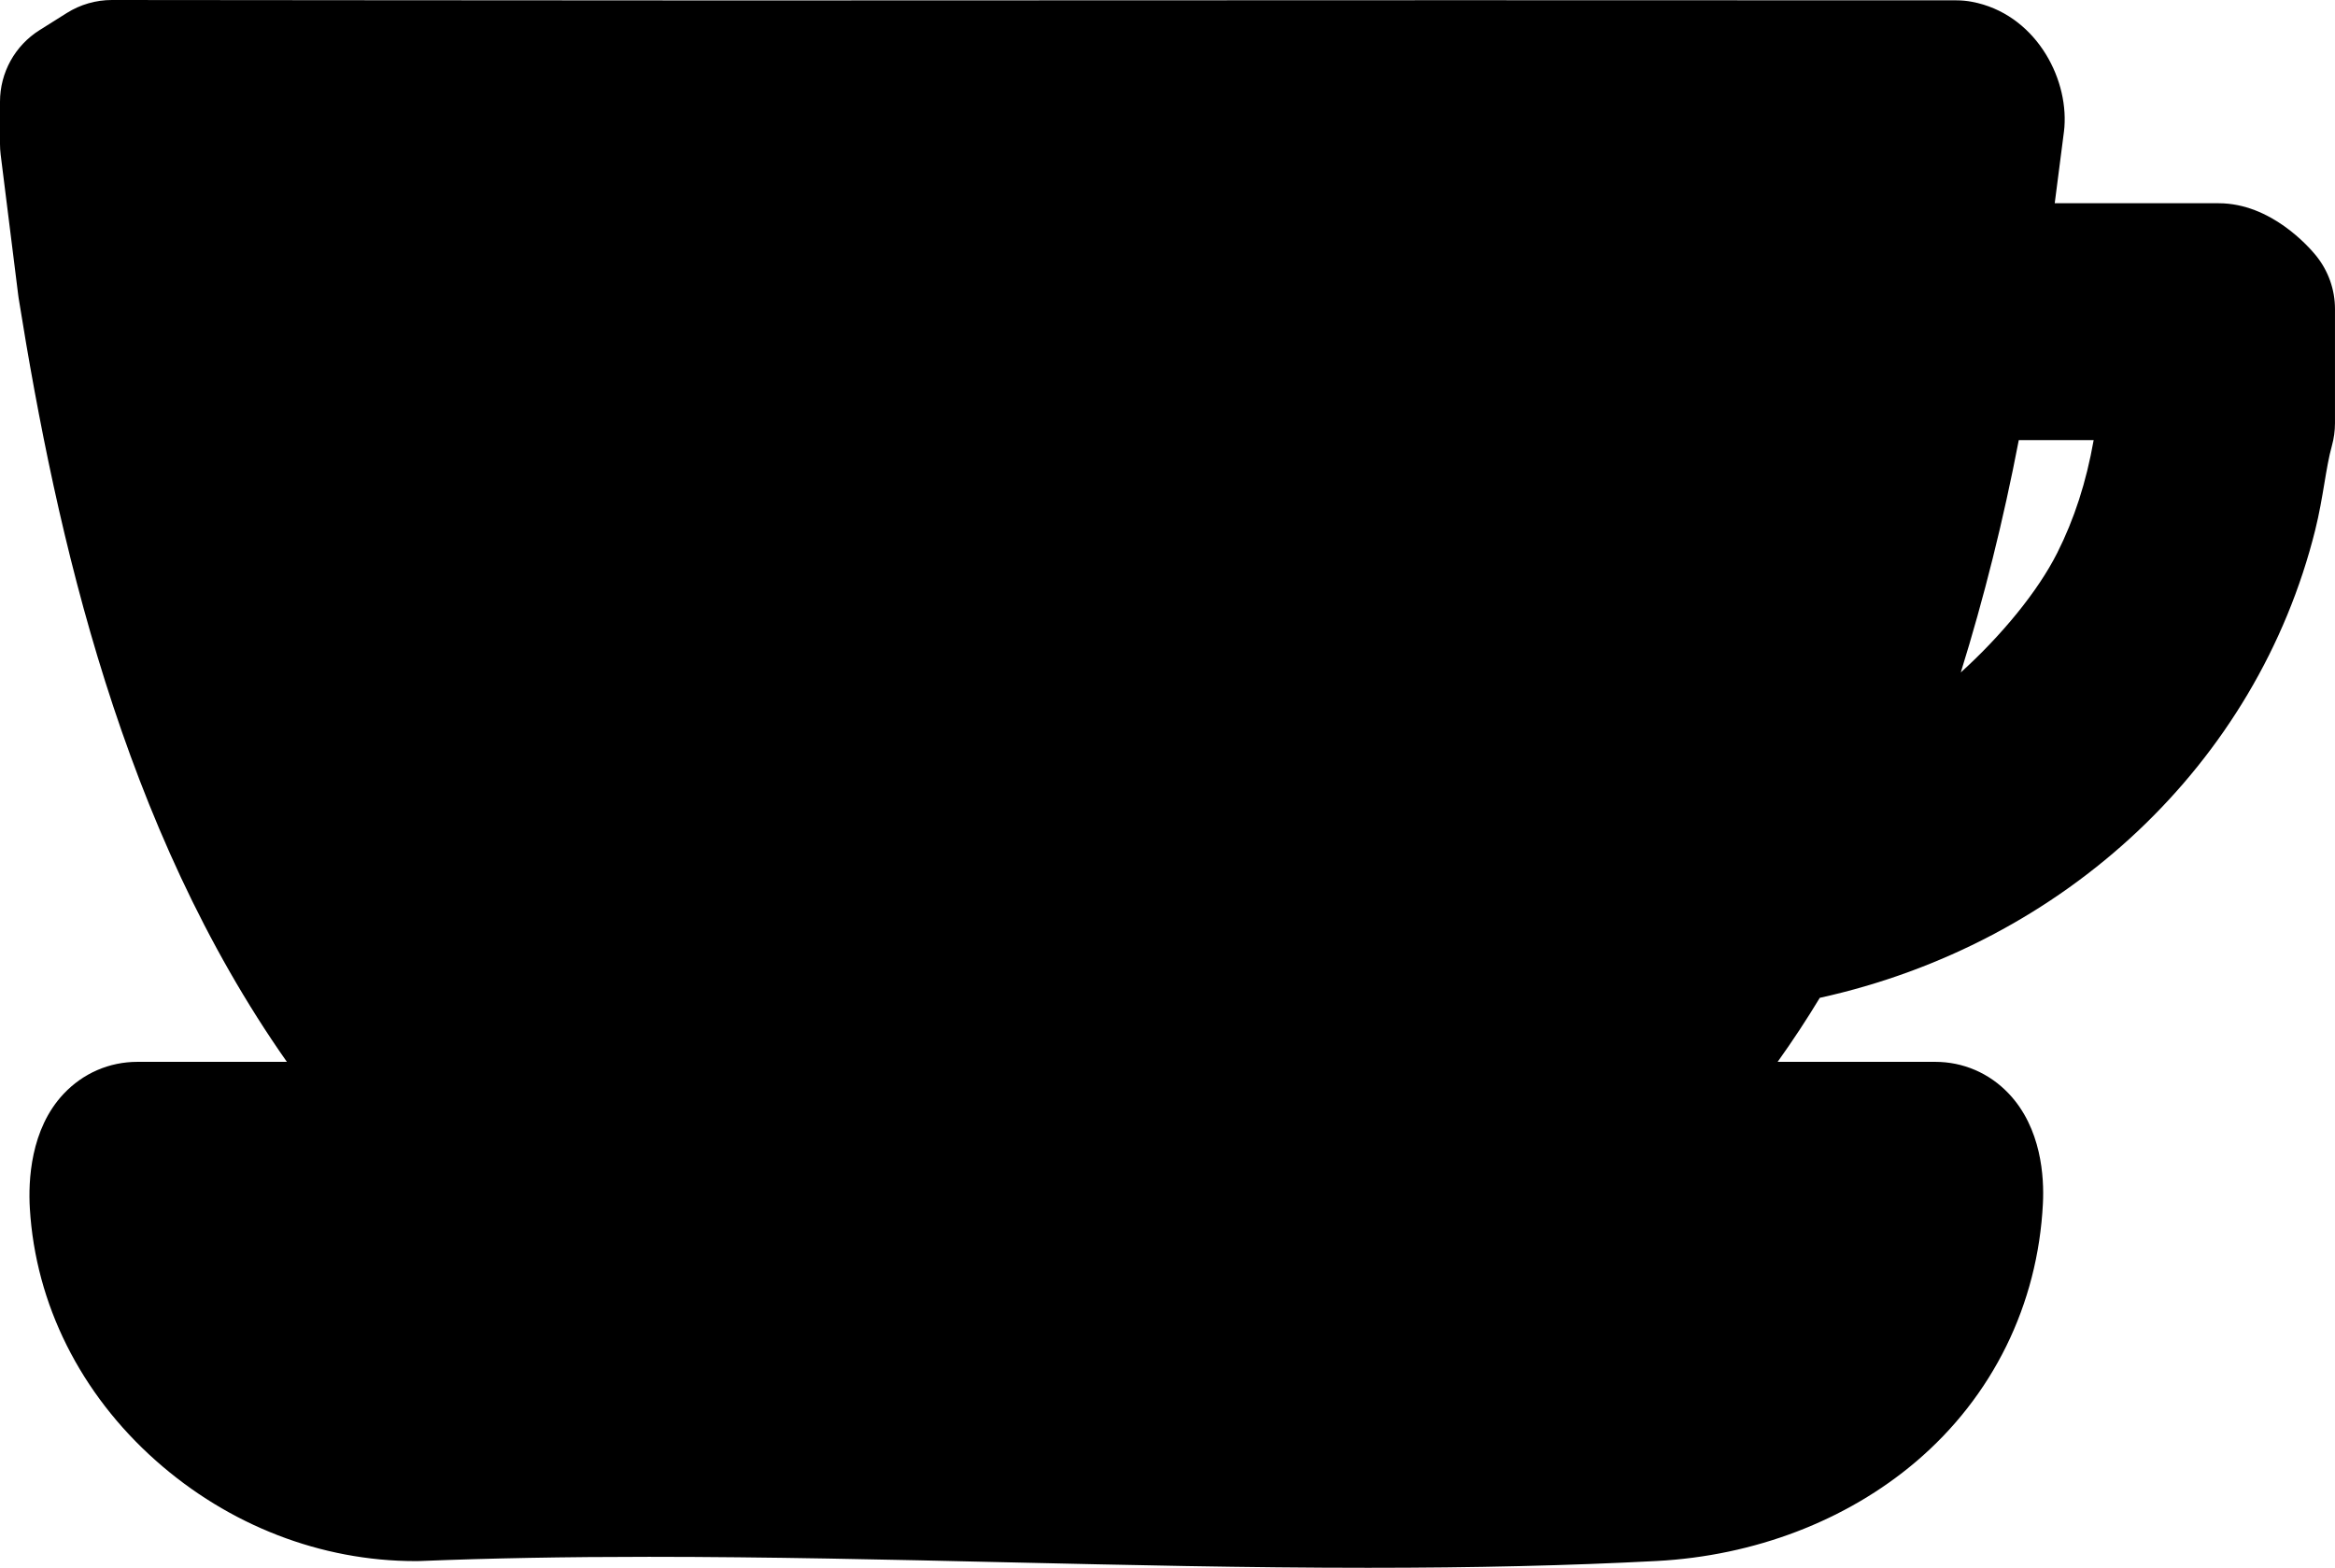
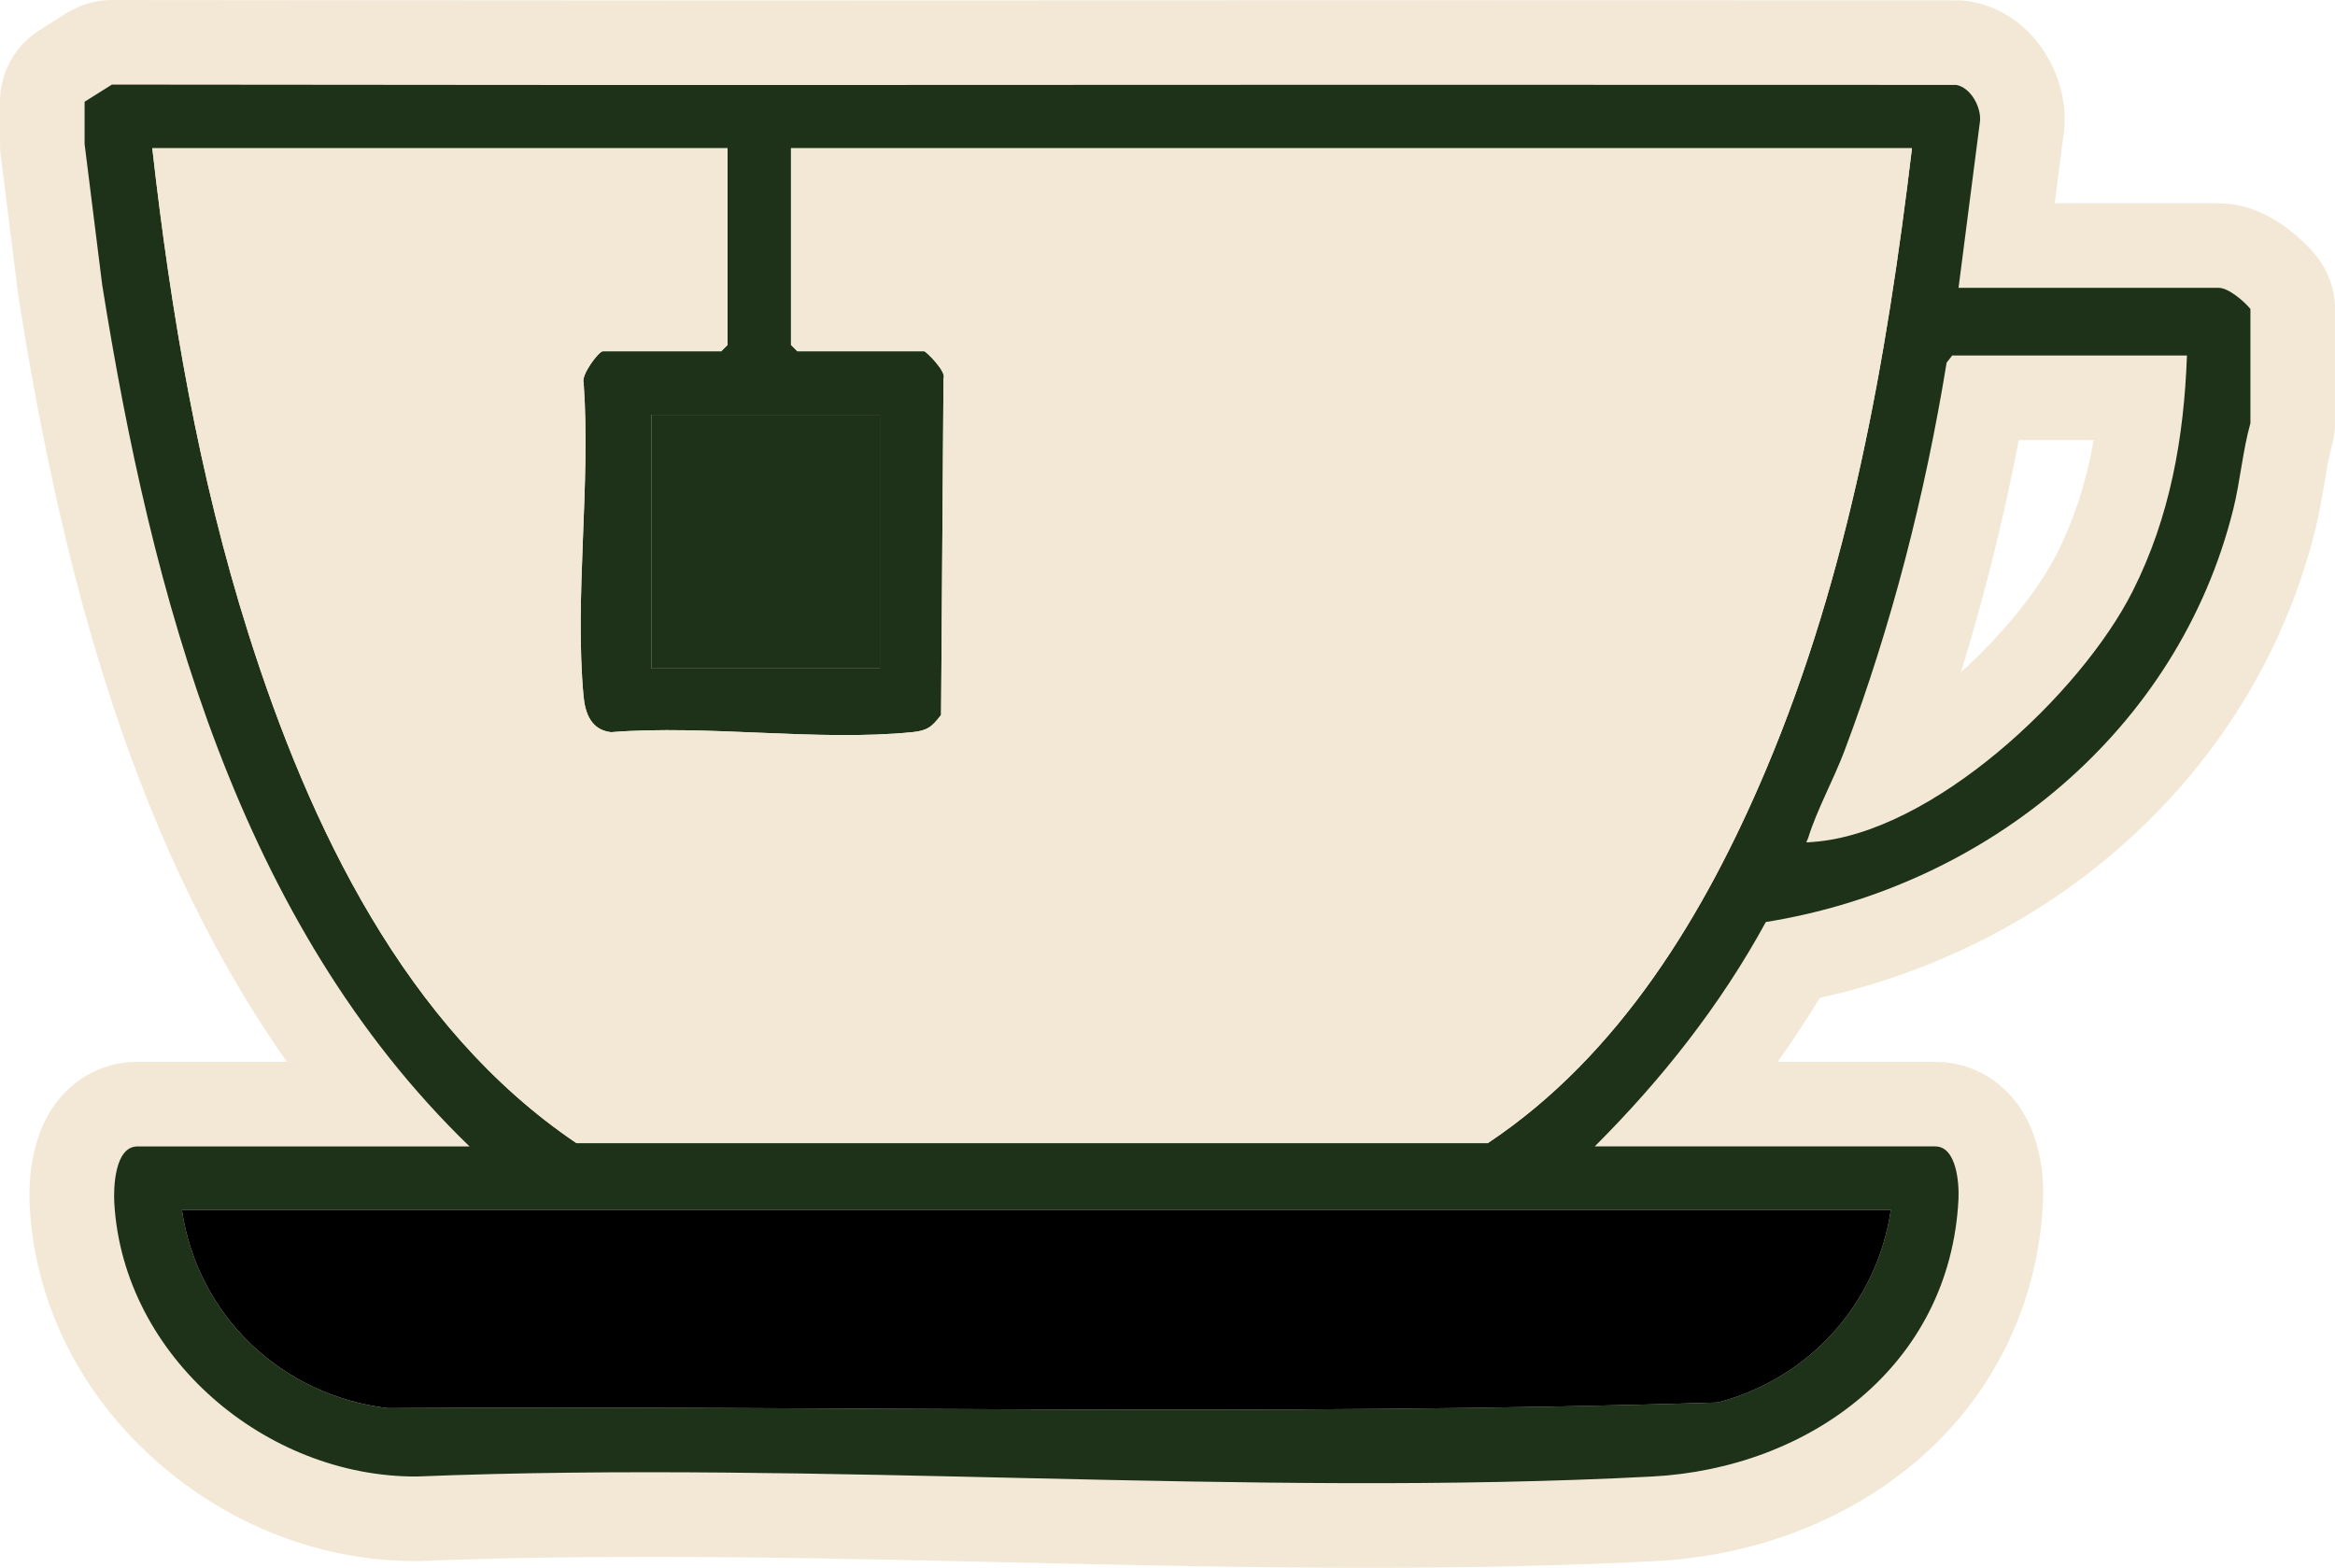
<svg xmlns="http://www.w3.org/2000/svg" viewBox="0 0 1036.38 695.94">
-   <path d="M1027.95 113.45c-3.16-3.88-20.08-23.23-43.2-23.23h-72.77l4.1-31.82c.08-.65.15-1.31.2-1.96C918 33.73 902.81 6.01 875.27.8a37.7 37.7 0 0 0-6.95-.65C794.29.11 720.24.09 646.2.09c-99.35 0-198.68.04-298.02.1h-38.19C262.23.2 214.16.15 166.09.1 127.24.06 88.38.02 49.67 0h-.01c-7.07 0-14 2-19.99 5.76l-12.1 7.61A37.53 37.53 0 0 0 0 45.16v18.77c0 1.56.1 3.11.29 4.66l7.82 62.58c.05.42.11.85.18 1.27 16.97 106.19 45.9 234.84 119.04 338.91H61.02c-12.51 0-24.16 5.05-32.78 14.21-14.76 15.67-15.73 38.63-14.99 50.92 2.55 42.41 22.41 82.14 55.92 111.89 32.41 28.76 73.33 44.6 115.22 44.6h.6c.46 0 .92-.01 1.37-.03 31.16-1.26 64.43-1.87 101.7-1.87 52.54 0 106.54 1.23 158.75 2.43 52.62 1.2 107.02 2.44 160.37 2.44 47.45 0 89.33-.98 128.02-3.01 43.49-2.27 84.39-17.92 115.16-44.07 34.09-28.97 54.12-69.68 56.38-114.62.59-11.65-.61-33.48-15.22-48.85-8.61-9.05-20.18-14.04-32.58-14.04H789c6.68-9.36 12.92-18.83 18.7-28.41 108.73-23.97 194.03-103.84 219.9-207.67 1.82-7.31 3.01-14.41 4.06-20.68 1.02-6.09 1.98-11.84 3.33-16.67a37.7 37.7 0 0 0 1.38-10.07v-50.69c0-8.64-2.98-17.01-8.43-23.71ZM913.07 245.48c-8.55 16.98-24.52 36.45-42.78 53.01 10.31-33.15 18.92-67.63 25.74-103.12h33.23c-3.29 18.69-8.62 35.08-16.19 50.12Z" />
-   <path d="m37.55 45.16 12.11-7.61c99.42.04 199.78.25 298.55.18 173.37-.11 346.73-.13 520.09-.04 6.42 1.21 11 9.77 10.54 15.9l-9.55 74.17h115.47c4.33 0 11.31 5.98 14.08 9.39v50.69c-3.5 12.56-4.48 25.64-7.65 38.35-24.39 97.91-109.22 167.4-207.43 183.09-20.17 36.98-46.27 69.98-75.94 99.61h151.14c9.54 0 10.64 16.65 10.3 23.45-3.73 73.94-66.13 119.43-136 123.09-179.82 9.4-367.74-7.29-548.4-.01-66.82.25-130.04-53.15-134.12-121.2-.42-7.04.16-25.32 10.29-25.32h147.38C105.59 409.51 67.33 263.93 45.37 126.52l-7.82-62.58V45.17Zm285.38 20.65H67.59c8.22 72.78 20.56 145.63 42.68 215.47 26.98 85.2 69.67 174.97 145.59 226.15h404.49c58.58-38.98 96.51-101.97 123.44-165.69 36.91-87.31 53.58-182.09 64.83-275.93H351.08v87.3l2.82 2.82h56.32c.77 0 10.06 9.09 8.55 12.11l-1.08 149.32c-4.16 5.44-6.16 6.99-12.98 7.67-42 4.15-90.76-3.41-133.51-.02-8.65-.95-11.47-8.13-12.2-15.97-4.07-44.08 3.25-94.31.05-139.07-1.3-3.48 6.73-14.04 8.49-14.04h52.57l2.82-2.82zm647.74 92h-104.2l-2.47 3.17c-9.57 58.71-24.41 116.81-45.38 172.41-4.8 12.72-12.07 25.77-16.03 38.44-.77 2.48-2 2.19 1.92 1.92 53.03-3.7 119.08-65.67 142.1-111.39 16.53-32.83 22.75-67.96 24.06-104.55m-580.15 26.28H289.14v112.65h101.38zm448.72 352.97H80.73c7.02 47.09 44.17 82.31 91.29 88.01 196.66-1.27 394.06 3.71 590.31-2.52 40.58-10.47 70.83-43.94 76.91-85.49" />
-   <path d="M322.93 65.81v87.3l-2.82 2.82h-52.57c-1.76 0-9.79 10.56-8.49 14.04 3.2 44.75-4.11 94.99-.05 139.07.72 7.84 3.55 15.02 12.2 15.97 42.75-3.39 91.51 4.17 133.51.02 6.83-.67 8.82-2.23 12.98-7.67l1.08-149.32c1.52-3.01-7.78-12.11-8.55-12.11H353.9l-2.82-2.82v-87.3h497.54c-11.25 93.84-27.93 188.63-64.83 275.93-26.93 63.72-64.86 126.71-123.44 165.69H255.87c-75.92-51.18-118.61-140.96-145.59-226.15C88.16 211.43 75.82 138.59 67.6 65.81h255.34Zm516.31 471.25c-6.08 41.55-36.33 75.02-76.91 85.49-196.25 6.23-393.65 1.25-590.31 2.52-47.12-5.71-84.27-40.92-91.29-88.01z" />
-   <path d="M289.13 184.09h101.38v112.65H289.13z" />
+   <defs>
+     <style>
+       .cls-1 {
+         fill: #1e3219;
+       }
+       .cls-3 {
+         fill: #f2e8d5;
+       }
+     </style>
+   </defs>
+   <path d="M1027.95 113.45c-3.16-3.88-20.08-23.23-43.2-23.23h-72.77l4.1-31.82c.08-.65.15-1.31.2-1.96C918 33.73 902.81 6.01 875.27.8a37.7 37.7 0 0 0-6.95-.65C794.29.11 720.24.09 646.2.09c-99.35 0-198.68.04-298.02.1h-38.19C262.23.2 214.16.15 166.09.1 127.24.06 88.38.02 49.67 0h-.01c-7.07 0-14 2-19.99 5.76l-12.1 7.61A37.53 37.53 0 0 0 0 45.16v18.77c0 1.56.1 3.11.29 4.66l7.82 62.58c.05.42.11.85.18 1.27 16.97 106.19 45.9 234.84 119.04 338.91H61.02c-12.51 0-24.16 5.05-32.78 14.21-14.76 15.67-15.73 38.63-14.99 50.92 2.55 42.41 22.41 82.14 55.92 111.89 32.41 28.76 73.33 44.6 115.22 44.6h.6c.46 0 .92-.01 1.37-.03 31.16-1.26 64.43-1.87 101.7-1.87 52.54 0 106.54 1.23 158.75 2.43 52.62 1.2 107.02 2.44 160.37 2.44 47.45 0 89.33-.98 128.02-3.01 43.49-2.27 84.39-17.92 115.16-44.07 34.09-28.97 54.12-69.68 56.38-114.62.59-11.65-.61-33.48-15.22-48.85-8.61-9.05-20.18-14.04-32.58-14.04H789c6.68-9.36 12.92-18.83 18.7-28.41 108.73-23.97 194.03-103.84 219.9-207.67 1.82-7.31 3.01-14.41 4.06-20.68 1.02-6.09 1.98-11.84 3.33-16.67a37.7 37.7 0 0 0 1.38-10.07v-50.69c0-8.64-2.98-17.01-8.43-23.71ZM913.07 245.48c-8.55 16.98-24.52 36.45-42.78 53.01 10.31-33.15 18.92-67.63 25.74-103.12h33.23c-3.29 18.69-8.62 35.08-16.19 50.12Z" class="cls-3" />
+   <path d="m37.55 45.16 12.11-7.61c99.42.04 199.78.25 298.55.18 173.37-.11 346.73-.13 520.09-.04 6.42 1.21 11 9.77 10.54 15.9l-9.55 74.17h115.47c4.33 0 11.31 5.98 14.08 9.39v50.69c-3.5 12.56-4.48 25.64-7.65 38.35-24.39 97.91-109.22 167.4-207.43 183.09-20.17 36.98-46.27 69.98-75.94 99.61h151.14c9.54 0 10.64 16.65 10.3 23.45-3.73 73.94-66.13 119.43-136 123.09-179.82 9.4-367.74-7.29-548.4-.01-66.82.25-130.04-53.15-134.12-121.2-.42-7.04.16-25.32 10.29-25.32h147.38C105.59 409.51 67.33 263.93 45.37 126.52l-7.82-62.58V45.17Zm285.38 20.65H67.59c8.22 72.78 20.56 145.63 42.68 215.47 26.98 85.2 69.67 174.97 145.59 226.15h404.49c58.58-38.98 96.51-101.97 123.44-165.69 36.91-87.31 53.58-182.09 64.83-275.93H351.08v87.3l2.82 2.82h56.32c.77 0 10.06 9.09 8.55 12.11l-1.08 149.32c-4.16 5.44-6.16 6.99-12.98 7.67-42 4.15-90.76-3.41-133.51-.02-8.65-.95-11.47-8.13-12.2-15.97-4.07-44.08 3.25-94.31.05-139.07-1.3-3.48 6.73-14.04 8.49-14.04h52.57l2.82-2.82zm647.74 92h-104.2l-2.47 3.17c-9.57 58.71-24.41 116.81-45.38 172.41-4.8 12.72-12.07 25.77-16.03 38.44-.77 2.48-2 2.19 1.92 1.92 53.03-3.7 119.08-65.67 142.1-111.39 16.53-32.83 22.75-67.96 24.06-104.55m-580.15 26.28H289.14v112.65h101.38zm448.72 352.97H80.73c7.02 47.09 44.17 82.31 91.29 88.01 196.66-1.27 394.06 3.71 590.31-2.52 40.58-10.47 70.83-43.94 76.91-85.49" class="cls-1" />
+   <path d="M322.93 65.81v87.3l-2.82 2.82h-52.57c-1.76 0-9.79 10.56-8.49 14.04 3.2 44.75-4.11 94.99-.05 139.07.72 7.84 3.55 15.02 12.2 15.97 42.75-3.39 91.51 4.17 133.51.02 6.83-.67 8.82-2.23 12.98-7.67l1.08-149.32c1.52-3.01-7.78-12.11-8.55-12.11H353.9l-2.82-2.82v-87.3h497.54c-11.25 93.84-27.93 188.63-64.83 275.93-26.93 63.72-64.86 126.71-123.44 165.69H255.87c-75.92-51.18-118.61-140.96-145.59-226.15C88.16 211.43 75.82 138.59 67.6 65.81h255.34Z" class="cls-3" />
+   <path d="M839.24 537.06c-6.08 41.55-36.33 75.02-76.91 85.49-196.25 6.23-393.65 1.25-590.31 2.52-47.12-5.71-84.27-40.92-91.29-88.01z" class="cls-2" />
+   <path d="M289.13 184.09h101.38v112.65H289.13z" class="cls-1" />
</svg>
